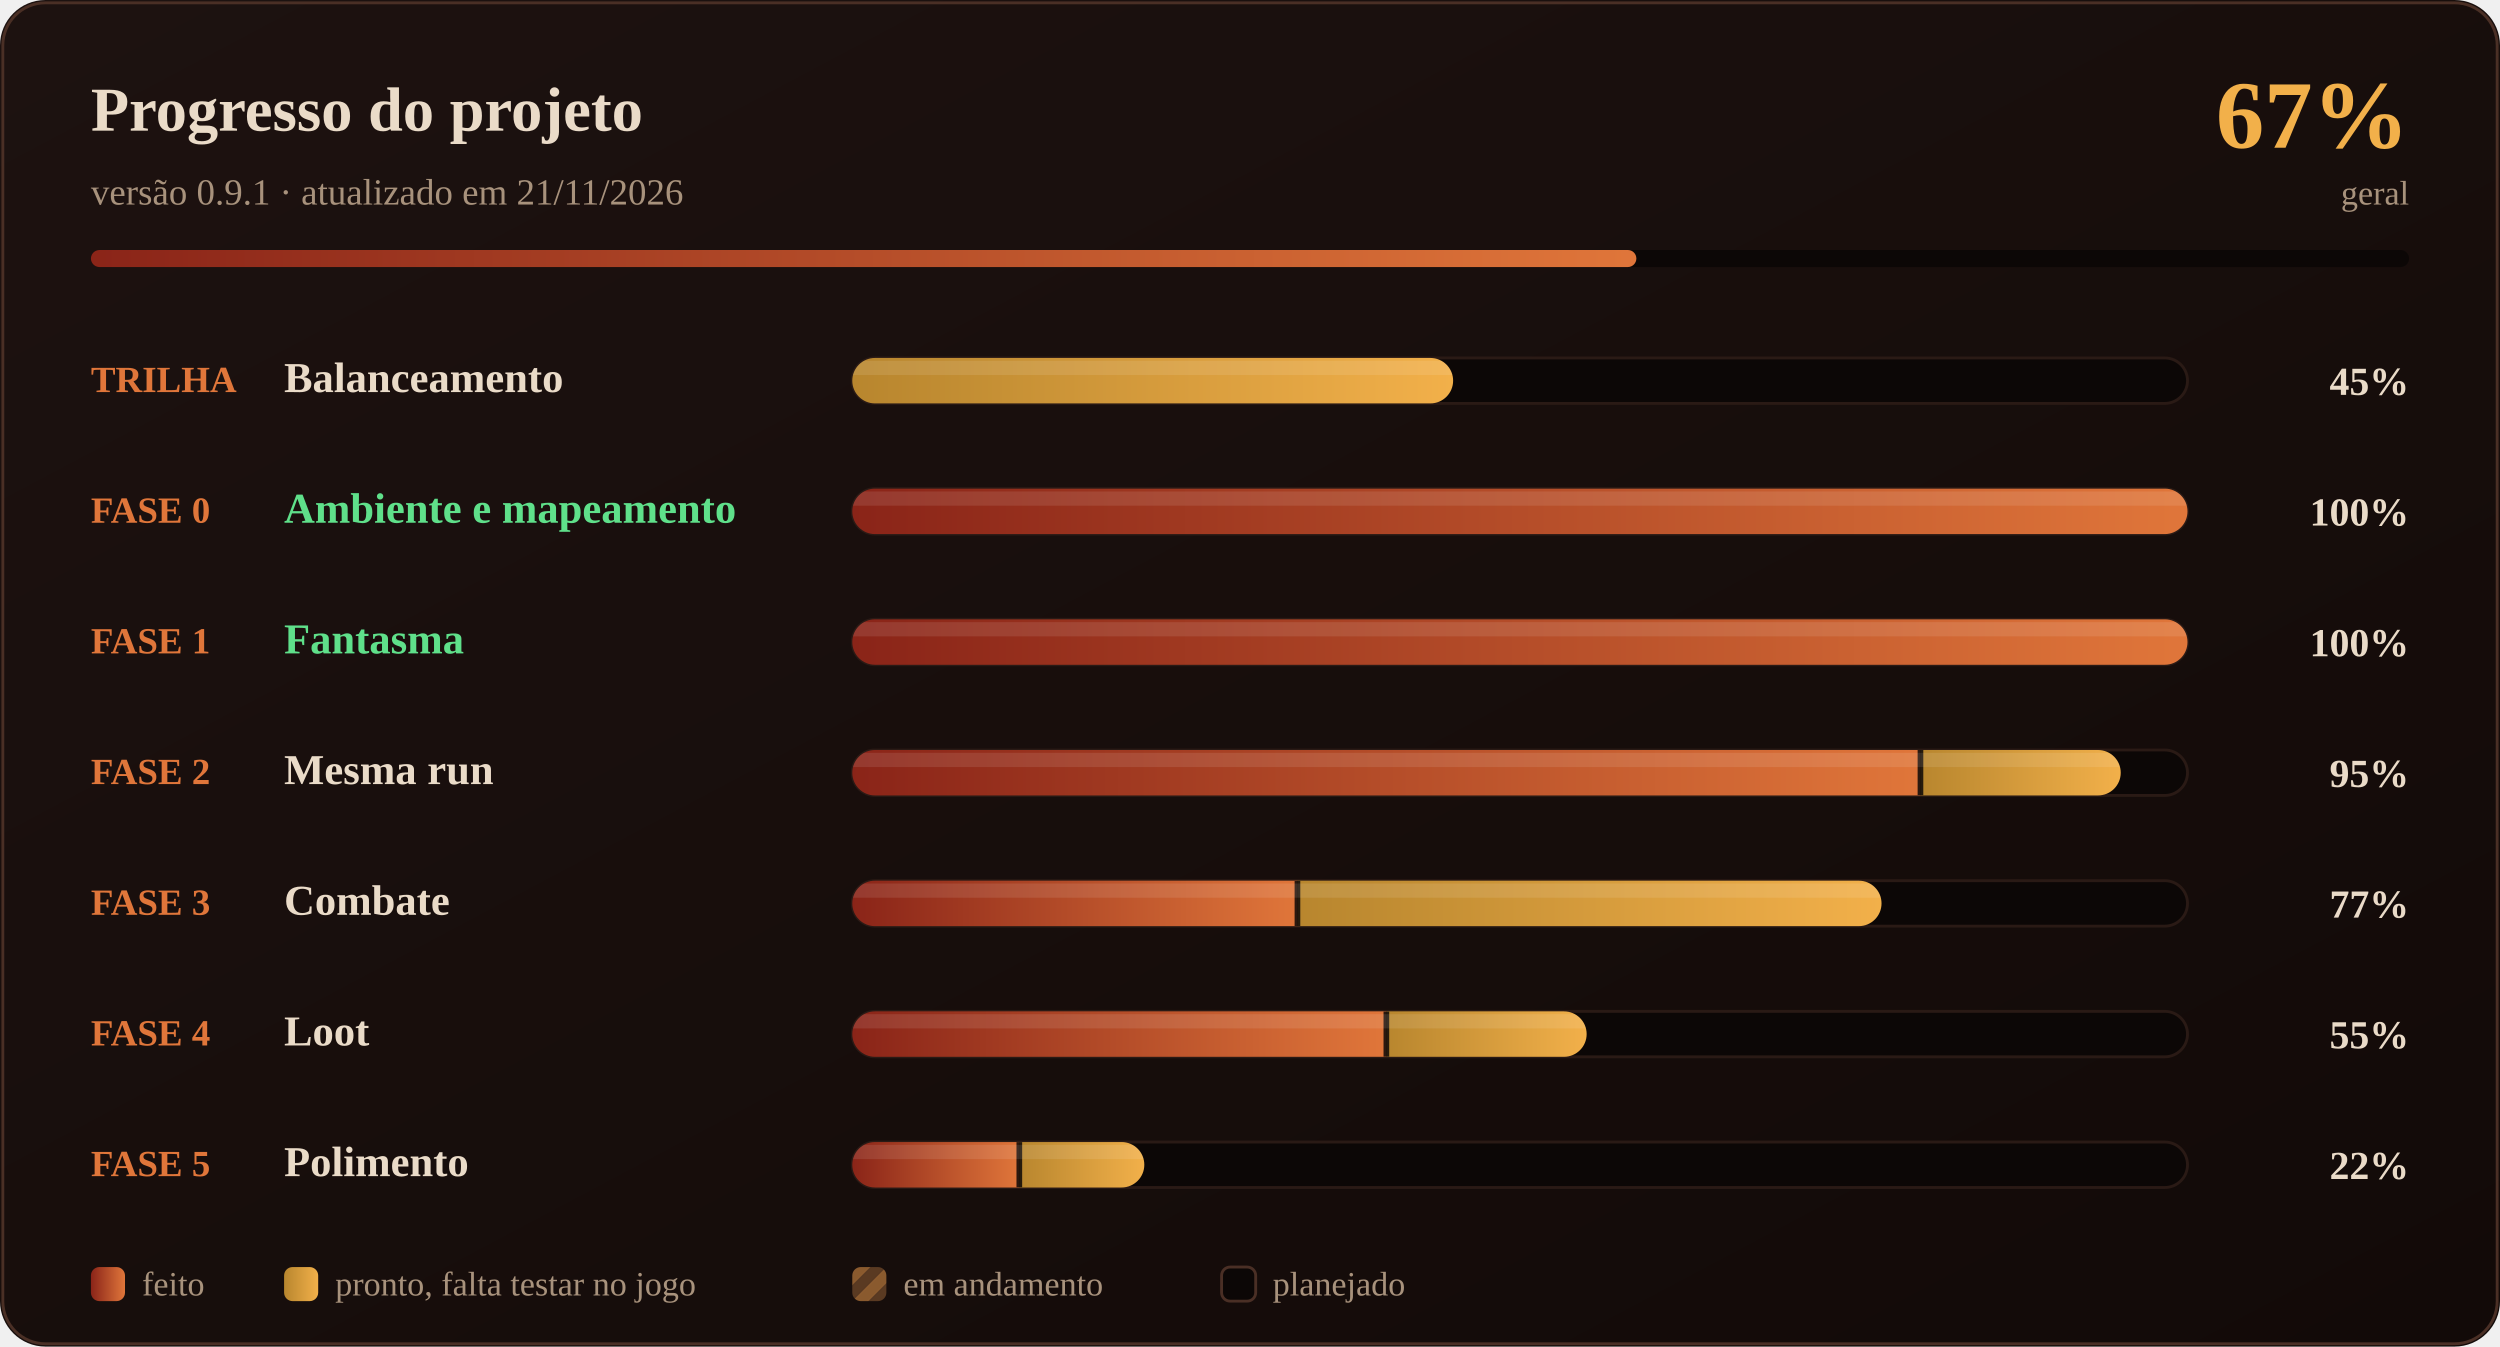
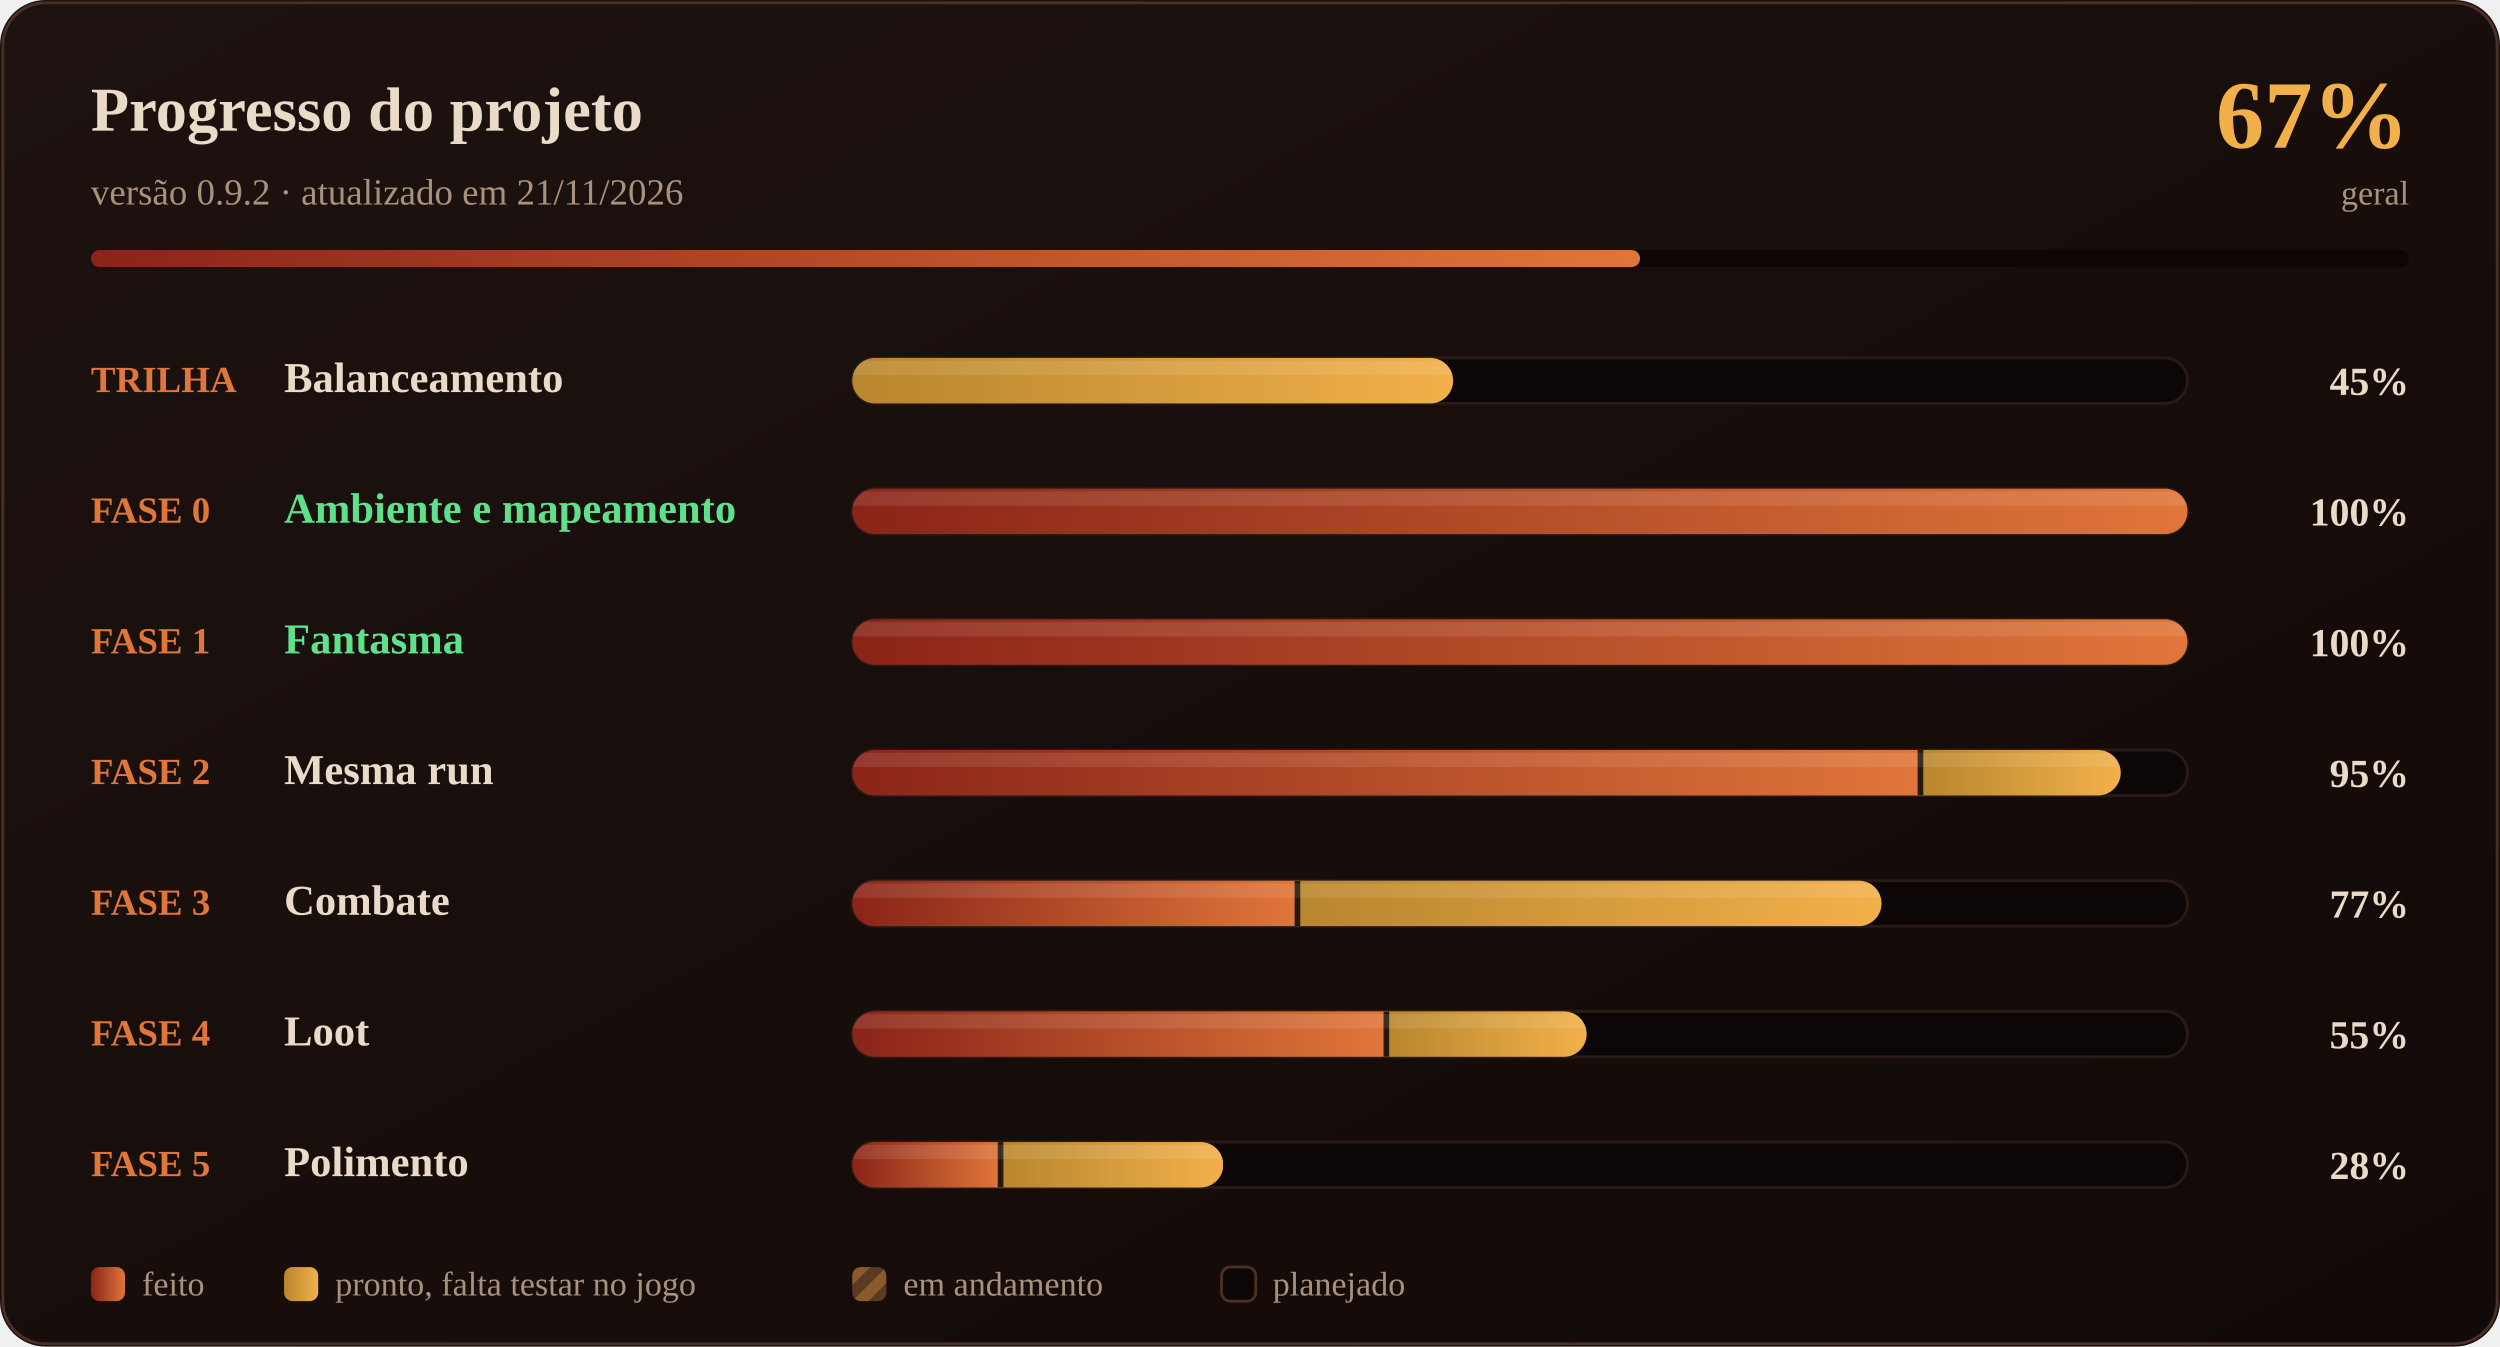
<svg xmlns="http://www.w3.org/2000/svg" width="880" height="474" viewBox="0 0 880 474" font-family="Georgia, 'Times New Roman', serif">
  <defs>
    <linearGradient id="fundo" x1="0" y1="0" x2="1" y2="1">
      <stop offset="0" stop-color="#1d1210" />
      <stop offset="1" stop-color="#120a08" />
    </linearGradient>
    <linearGradient id="fogo" x1="0" y1="0" x2="1" y2="0">
      <stop offset="0" stop-color="#8a2418" />
      <stop offset="1" stop-color="#e0763a" />
    </linearGradient>
    <linearGradient id="teste" x1="0" y1="0" x2="1" y2="0">
      <stop offset="0" stop-color="#b8862e" />
      <stop offset="1" stop-color="#f2b04a" />
    </linearGradient>
    <pattern id="andamento" width="8" height="8" patternUnits="userSpaceOnUse" patternTransform="rotate(45)">
      <rect width="8" height="8" fill="#5a3a22" />
      <rect width="4" height="8" fill="#8a5a2e" />
    </pattern>
  </defs>
  <rect width="880" height="474" rx="16" fill="url(#fundo)" />
  <rect x="1" y="1" width="878" height="472" rx="15" fill="none" stroke="#4a2f25" />
  <text x="32" y="46" fill="#eadbc8" font-size="22" font-weight="700">Progresso do projeto</text>
-   <text x="32" y="72" fill="#a8927c" font-size="13">versão 0.9.1 · atualizado em 21/11/2026</text>
+   <text x="32" y="72" fill="#a8927c" font-size="13">versão 0.9.2 · atualizado em 21/11/2026</text>
  <text x="848" y="52" fill="#f2b04a" font-size="34" font-weight="800" text-anchor="end">67%</text>
  <text x="848" y="72" fill="#a8927c" font-size="12" text-anchor="end">geral</text>
  <rect x="32" y="88" width="816" height="6" rx="3" fill="#0c0706" />
-   <rect x="32" y="88" width="544.0" height="6" rx="3" fill="url(#fogo)" />
+   <rect x="32" y="88" width="545.3" height="6" rx="3" fill="url(#fogo)" />
  <text x="32" y="138" fill="#e0763a" font-size="13" font-weight="700">TRILHA</text>
  <text x="100" y="138" fill="#eadbc8" font-size="15" font-weight="600">Balanceamento</text>
  <rect x="300" y="126" width="470" height="16" rx="8" fill="#0c0706" stroke="#2a1a15" />
  <clipPath id="barra0">
    <rect x="300" y="126" width="211.5" height="16" rx="8" />
  </clipPath>
  <g clip-path="url(#barra0)">
    <rect x="300.0" y="126" width="211.5" height="16" fill="url(#teste)" />
    <rect x="300" y="127" width="211.5" height="5" fill="#fff" opacity="0.10" />
  </g>
  <text x="848" y="139" fill="#eadbc8" font-size="14" font-weight="700" text-anchor="end">45%</text>
  <text x="32" y="184" fill="#e0763a" font-size="13" font-weight="700">FASE 0</text>
  <text x="100" y="184" fill="#5fe08a" font-size="15" font-weight="600">Ambiente e mapeamento</text>
  <rect x="300" y="172" width="470" height="16" rx="8" fill="#0c0706" stroke="#2a1a15" />
  <clipPath id="barra1">
    <rect x="300" y="172" width="470.0" height="16" rx="8" />
  </clipPath>
  <g clip-path="url(#barra1)">
    <rect x="300.0" y="172" width="470.0" height="16" fill="url(#fogo)" />
    <rect x="300" y="173" width="470.0" height="5" fill="#fff" opacity="0.10" />
  </g>
  <text x="848" y="185" fill="#eadbc8" font-size="14" font-weight="700" text-anchor="end">100%</text>
  <text x="32" y="230" fill="#e0763a" font-size="13" font-weight="700">FASE 1</text>
  <text x="100" y="230" fill="#5fe08a" font-size="15" font-weight="600">Fantasma</text>
  <rect x="300" y="218" width="470" height="16" rx="8" fill="#0c0706" stroke="#2a1a15" />
  <clipPath id="barra2">
    <rect x="300" y="218" width="470.0" height="16" rx="8" />
  </clipPath>
  <g clip-path="url(#barra2)">
    <rect x="300.0" y="218" width="470.0" height="16" fill="url(#fogo)" />
    <rect x="300" y="219" width="470.0" height="5" fill="#fff" opacity="0.10" />
  </g>
  <text x="848" y="231" fill="#eadbc8" font-size="14" font-weight="700" text-anchor="end">100%</text>
  <text x="32" y="276" fill="#e0763a" font-size="13" font-weight="700">FASE 2</text>
  <text x="100" y="276" fill="#eadbc8" font-size="15" font-weight="600">Mesma run</text>
  <rect x="300" y="264" width="470" height="16" rx="8" fill="#0c0706" stroke="#2a1a15" />
  <clipPath id="barra3">
    <rect x="300" y="264" width="446.5" height="16" rx="8" />
  </clipPath>
  <g clip-path="url(#barra3)">
    <rect x="300.0" y="264" width="376.0" height="16" fill="url(#fogo)" />
    <rect x="676.0" y="264" width="70.5" height="16" fill="url(#teste)" />
    <rect x="675.0" y="264" width="2" height="16" fill="#0c0706" opacity="0.85" />
    <rect x="300" y="265" width="446.5" height="5" fill="#fff" opacity="0.10" />
  </g>
  <text x="848" y="277" fill="#eadbc8" font-size="14" font-weight="700" text-anchor="end">95%</text>
  <text x="32" y="322" fill="#e0763a" font-size="13" font-weight="700">FASE 3</text>
  <text x="100" y="322" fill="#eadbc8" font-size="15" font-weight="600">Combate</text>
  <rect x="300" y="310" width="470" height="16" rx="8" fill="#0c0706" stroke="#2a1a15" />
  <clipPath id="barra4">
    <rect x="300" y="310" width="362.3" height="16" rx="8" />
  </clipPath>
  <g clip-path="url(#barra4)">
    <rect x="300.0" y="310" width="156.7" height="16" fill="url(#fogo)" />
    <rect x="456.7" y="310" width="205.6" height="16" fill="url(#teste)" />
    <rect x="455.7" y="310" width="2" height="16" fill="#0c0706" opacity="0.85" />
    <rect x="300" y="311" width="362.3" height="5" fill="#fff" opacity="0.10" />
  </g>
  <text x="848" y="323" fill="#eadbc8" font-size="14" font-weight="700" text-anchor="end">77%</text>
  <text x="32" y="368" fill="#e0763a" font-size="13" font-weight="700">FASE 4</text>
  <text x="100" y="368" fill="#eadbc8" font-size="15" font-weight="600">Loot</text>
  <rect x="300" y="356" width="470" height="16" rx="8" fill="#0c0706" stroke="#2a1a15" />
  <clipPath id="barra5">
    <rect x="300" y="356" width="258.5" height="16" rx="8" />
  </clipPath>
  <g clip-path="url(#barra5)">
    <rect x="300.0" y="356" width="188.0" height="16" fill="url(#fogo)" />
    <rect x="488.0" y="356" width="70.5" height="16" fill="url(#teste)" />
    <rect x="487.0" y="356" width="2" height="16" fill="#0c0706" opacity="0.85" />
    <rect x="300" y="357" width="258.5" height="5" fill="#fff" opacity="0.10" />
  </g>
  <text x="848" y="369" fill="#eadbc8" font-size="14" font-weight="700" text-anchor="end">55%</text>
  <text x="32" y="414" fill="#e0763a" font-size="13" font-weight="700">FASE 5</text>
  <text x="100" y="414" fill="#eadbc8" font-size="15" font-weight="600">Polimento</text>
  <rect x="300" y="402" width="470" height="16" rx="8" fill="#0c0706" stroke="#2a1a15" />
  <clipPath id="barra6">
-     <rect x="300" y="402" width="102.8" height="16" rx="8" />
+     <rect x="300" y="402" width="130.6" height="16" rx="8" />
  </clipPath>
  <g clip-path="url(#barra6)">
-     <rect x="300.0" y="402" width="58.8" height="16" fill="url(#fogo)" />
-     <rect x="358.8" y="402" width="44.1" height="16" fill="url(#teste)" />
-     <rect x="357.8" y="402" width="2" height="16" fill="#0c0706" opacity="0.85" />
-     <rect x="300" y="403" width="102.8" height="5" fill="#fff" opacity="0.10" />
+     <rect x="300.0" y="402" width="52.2" height="16" fill="url(#fogo)" />
+     <rect x="352.2" y="402" width="78.3" height="16" fill="url(#teste)" />
+     <rect x="351.2" y="402" width="2" height="16" fill="#0c0706" opacity="0.85" />
+     <rect x="300" y="403" width="130.6" height="5" fill="#fff" opacity="0.10" />
  </g>
-   <text x="848" y="415" fill="#eadbc8" font-size="14" font-weight="700" text-anchor="end">22%</text>
+   <text x="848" y="415" fill="#eadbc8" font-size="14" font-weight="700" text-anchor="end">28%</text>
  <rect x="32" y="446" width="12" height="12" rx="3" fill="url(#fogo)" />
  <text x="50" y="456" fill="#a8927c" font-size="12">feito</text>
  <rect x="100" y="446" width="12" height="12" rx="3" fill="url(#teste)" />
  <text x="118" y="456" fill="#a8927c" font-size="12">pronto, falta testar no jogo</text>
  <rect x="300" y="446" width="12" height="12" rx="3" fill="url(#andamento)" />
  <text x="318" y="456" fill="#a8927c" font-size="12">em andamento</text>
  <rect x="430" y="446" width="12" height="12" rx="3" fill="#0c0706" stroke="#4a2f25" />
  <text x="448" y="456" fill="#a8927c" font-size="12">planejado</text>
</svg>
